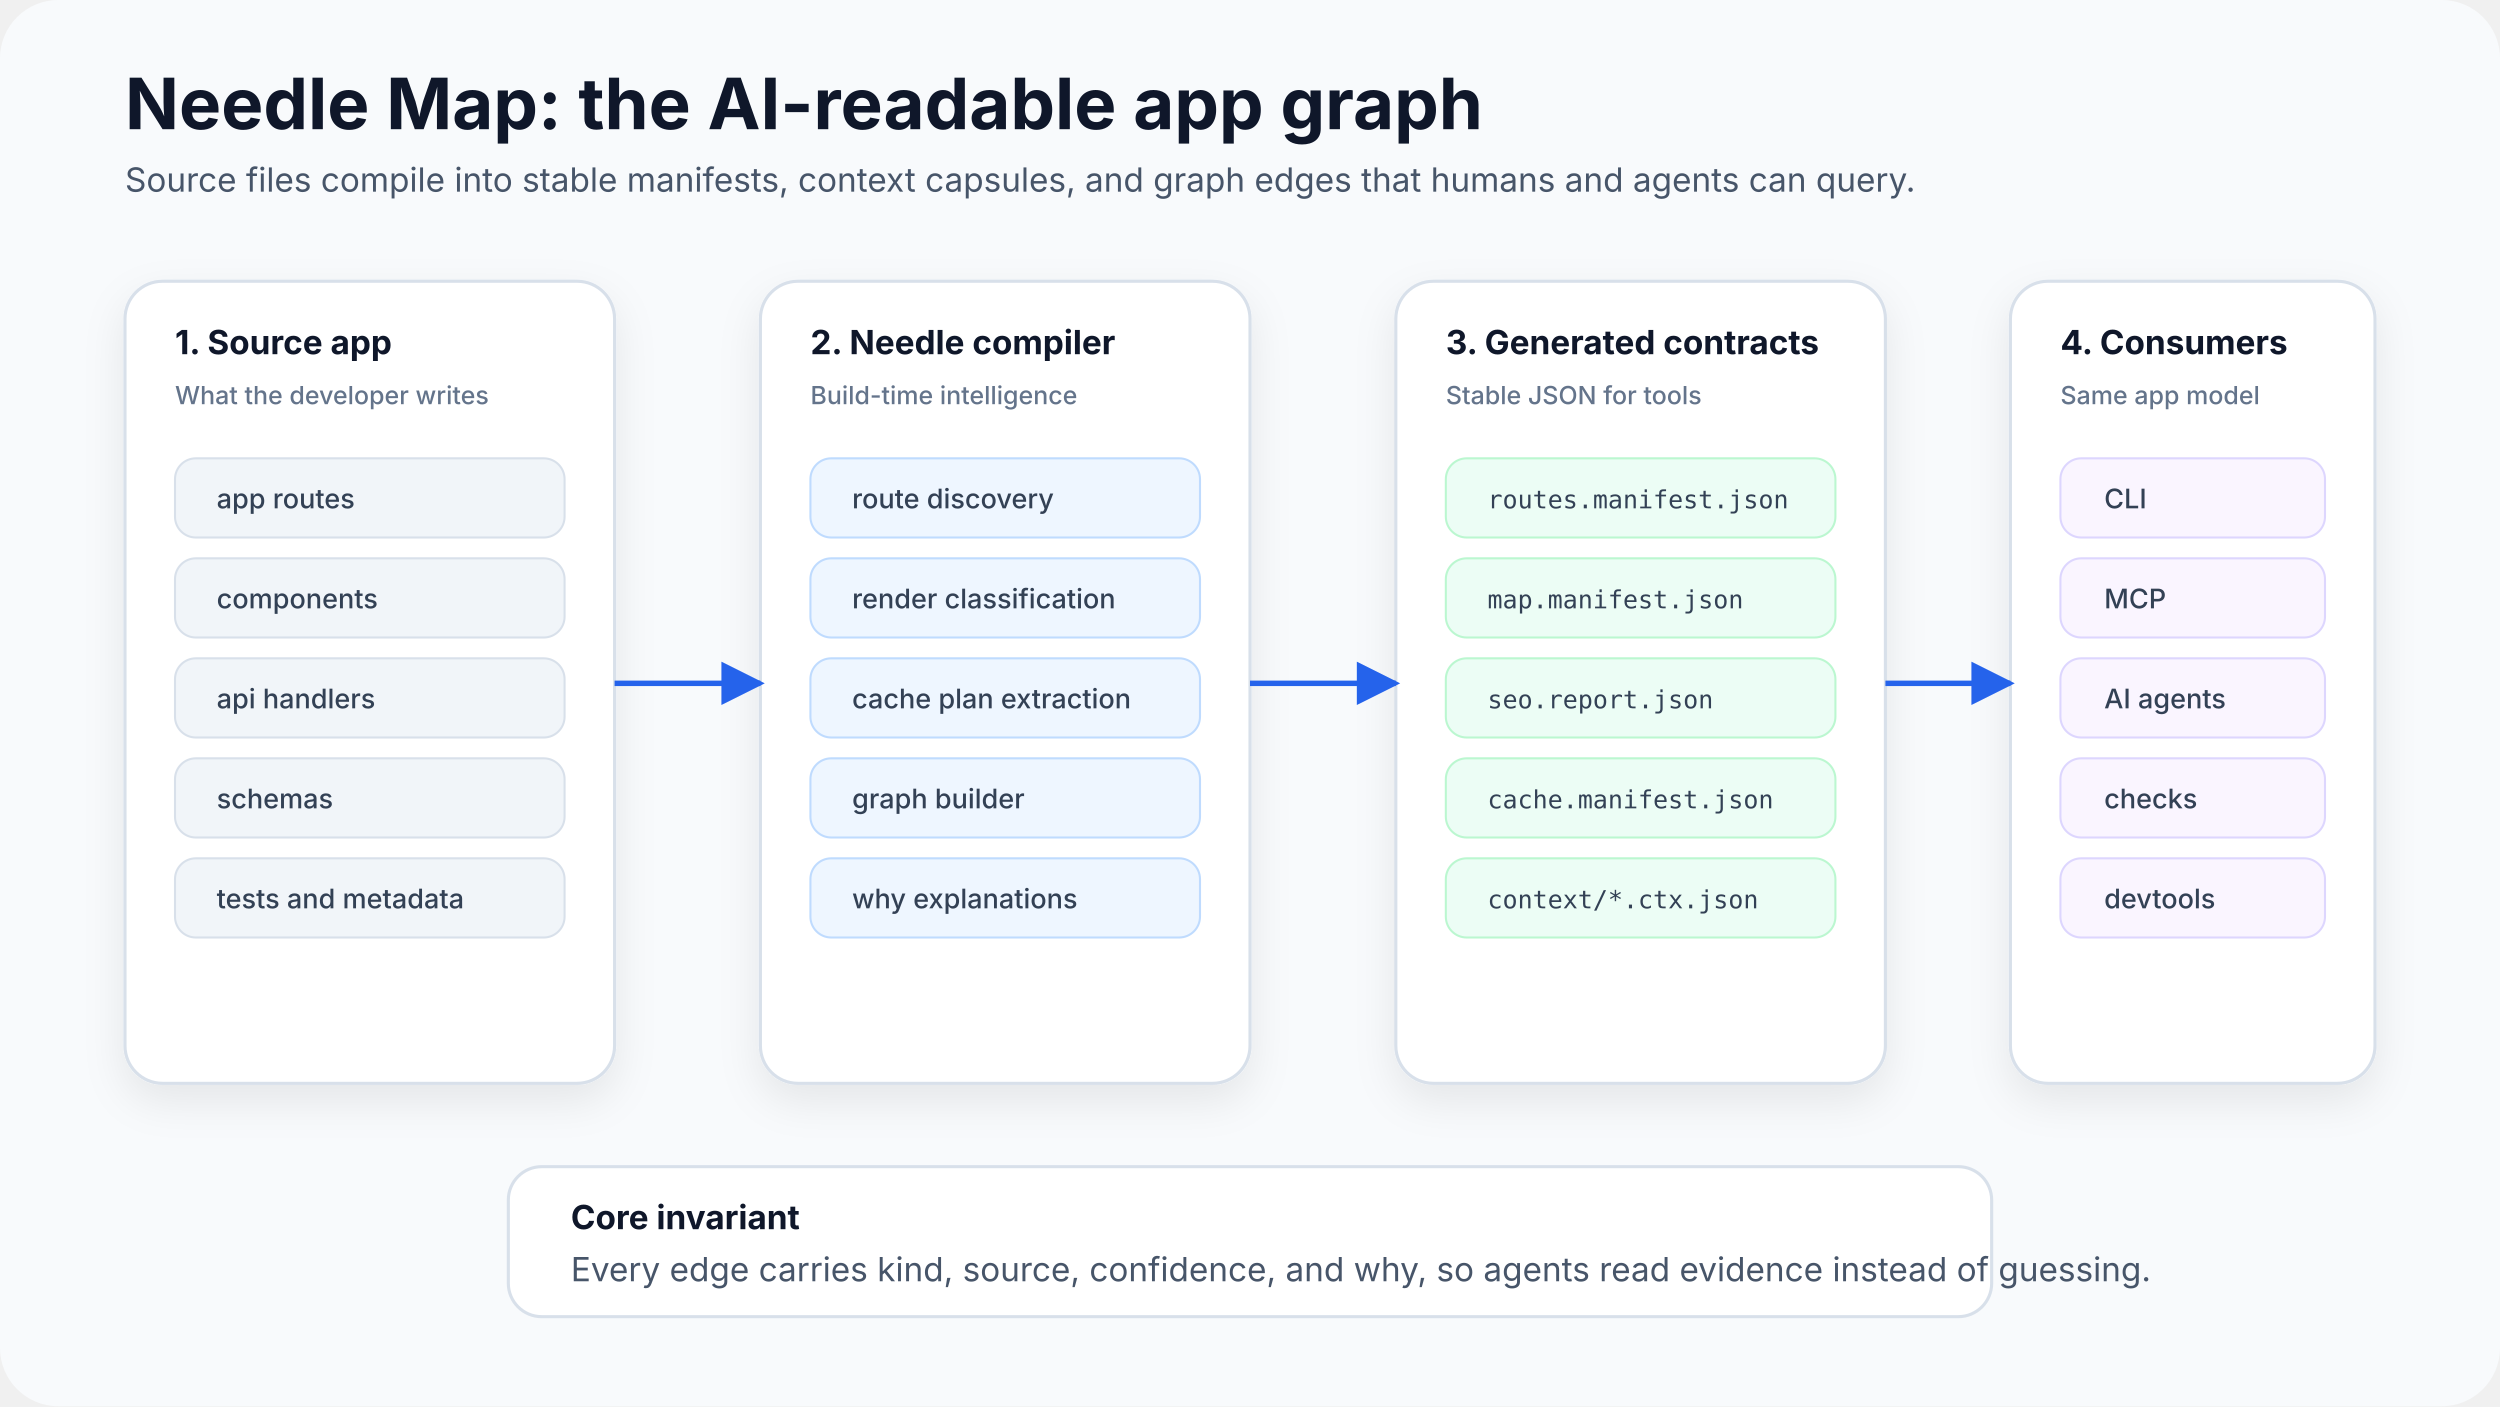
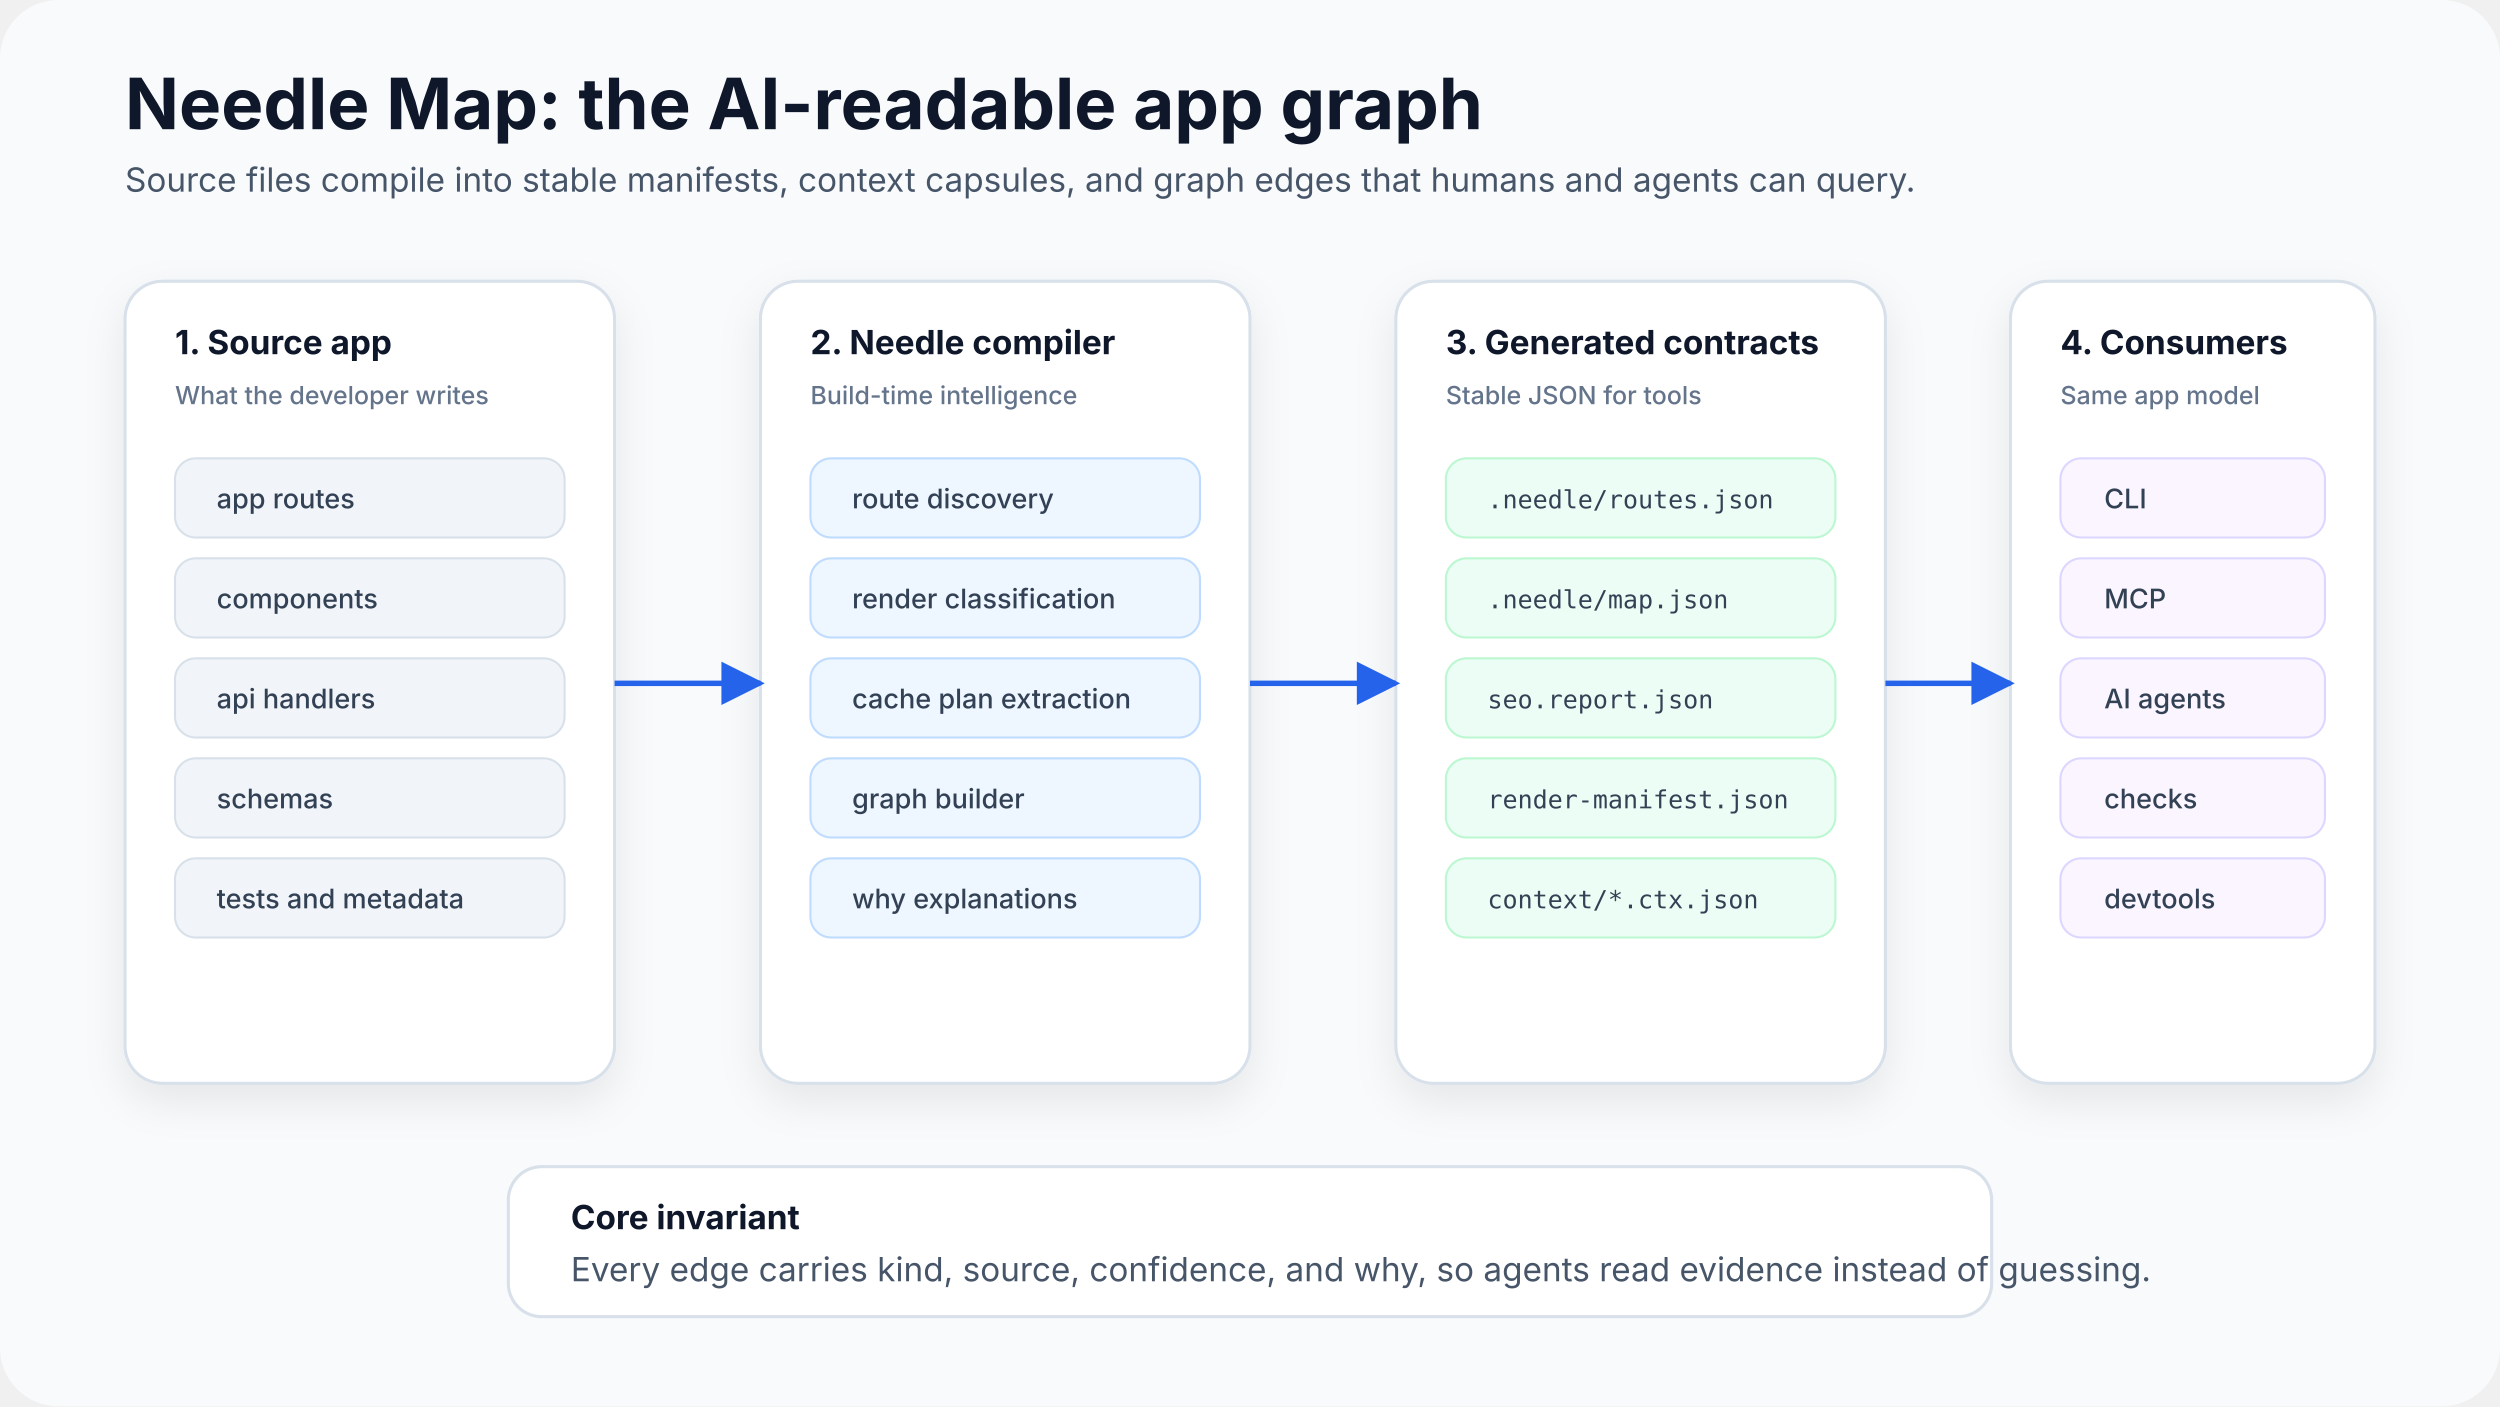
<svg xmlns="http://www.w3.org/2000/svg" width="1200" height="675" viewBox="0 0 1200 675" role="img" aria-labelledby="title desc">
  <defs>
    <style>
      .bg{fill:#f8fafc}.panel{fill:#fff;stroke:#d8e0ea;stroke-width:1.5}.soft{fill:#f1f5f9;stroke:#d8e0ea;stroke-width:1}.title{font:700 34px -apple-system,BlinkMacSystemFont,Segoe UI,Inter,Arial,sans-serif;fill:#0f172a}.subtitle{font:400 16px -apple-system,BlinkMacSystemFont,Segoe UI,Inter,Arial,sans-serif;fill:#475569}.h{font:700 16px -apple-system,BlinkMacSystemFont,Segoe UI,Inter,Arial,sans-serif;fill:#0f172a}.t{font:500 13px -apple-system,BlinkMacSystemFont,Segoe UI,Inter,Arial,sans-serif;fill:#334155}.small{font:500 12px -apple-system,BlinkMacSystemFont,Segoe UI,Inter,Arial,sans-serif;fill:#64748b}.code{font:500 12px SFMono-Regular,Consolas,Menlo,monospace;fill:#334155}.lineblue{stroke:#2563eb;stroke-width:2.6;fill:none}.chip{fill:#eef6ff;stroke:#bfdbfe}.chip2{fill:#ecfdf5;stroke:#bbf7d0}.chip3{fill:#faf5ff;stroke:#ddd6fe}.shadow{filter:url(#shadow)}
    </style>
    <filter id="shadow" x="-20%" y="-20%" width="140%" height="140%">
      <feDropShadow dx="0" dy="8" stdDeviation="10" flood-color="#0f172a" flood-opacity="0.08" />
    </filter>
    <marker id="arrowBlue" viewBox="0 0 10 10" refX="9" refY="5" markerWidth="8" markerHeight="8" orient="auto-start-reverse">
      <path d="M 0 0 L 10 5 L 0 10 z" fill="#2563eb" />
    </marker>
  </defs>
  <rect class="bg" width="1200" height="675" rx="28" />
  <text class="title" x="60" y="62">Needle Map: the AI-readable app graph</text>
  <text class="subtitle" x="60" y="92">Source files compile into stable manifests, context capsules, and graph edges that humans and agents can query.</text>
  <rect class="panel shadow" x="60" y="135" width="235" height="385" rx="18" />
  <text class="h" x="84" y="170">1. Source app</text>
  <text class="small" x="84" y="194">What the developer writes</text>
  <rect class="soft" x="84" y="220" width="187" height="38" rx="10" />
  <text class="t" x="104" y="244">app routes</text>
  <rect class="soft" x="84" y="268" width="187" height="38" rx="10" />
  <text class="t" x="104" y="292">components</text>
  <rect class="soft" x="84" y="316" width="187" height="38" rx="10" />
  <text class="t" x="104" y="340">api handlers</text>
  <rect class="soft" x="84" y="364" width="187" height="38" rx="10" />
  <text class="t" x="104" y="388">schemas</text>
  <rect class="soft" x="84" y="412" width="187" height="38" rx="10" />
  <text class="t" x="104" y="436">tests and metadata</text>
  <rect class="panel shadow" x="365" y="135" width="235" height="385" rx="18" />
  <text class="h" x="389" y="170">2. Needle compiler</text>
  <text class="small" x="389" y="194">Build-time intelligence</text>
  <rect class="chip" x="389" y="220" width="187" height="38" rx="10" />
  <text class="t" x="409" y="244">route discovery</text>
  <rect class="chip" x="389" y="268" width="187" height="38" rx="10" />
  <text class="t" x="409" y="292">render classification</text>
  <rect class="chip" x="389" y="316" width="187" height="38" rx="10" />
  <text class="t" x="409" y="340">cache plan extraction</text>
  <rect class="chip" x="389" y="364" width="187" height="38" rx="10" />
  <text class="t" x="409" y="388">graph builder</text>
  <rect class="chip" x="389" y="412" width="187" height="38" rx="10" />
  <text class="t" x="409" y="436">why explanations</text>
  <rect class="panel shadow" x="670" y="135" width="235" height="385" rx="18" />
  <text class="h" x="694" y="170">3. Generated contracts</text>
  <text class="small" x="694" y="194">Stable JSON for tools</text>
  <rect class="chip2" x="694" y="220" width="187" height="38" rx="10" />
-   <text class="code" x="714" y="244">routes.manifest.json</text>
+   <text class="code" x="714" y="244">.needle/routes.json</text>
  <rect class="chip2" x="694" y="268" width="187" height="38" rx="10" />
-   <text class="code" x="714" y="292">map.manifest.json</text>
+   <text class="code" x="714" y="292">.needle/map.json</text>
  <rect class="chip2" x="694" y="316" width="187" height="38" rx="10" />
  <text class="code" x="714" y="340">seo.report.json</text>
  <rect class="chip2" x="694" y="364" width="187" height="38" rx="10" />
-   <text class="code" x="714" y="388">cache.manifest.json</text>
+   <text class="code" x="714" y="388">render-manifest.json</text>
  <rect class="chip2" x="694" y="412" width="187" height="38" rx="10" />
  <text class="code" x="714" y="436">context/*.ctx.json</text>
  <rect class="panel shadow" x="965" y="135" width="175" height="385" rx="18" />
  <text class="h" x="989" y="170">4. Consumers</text>
  <text class="small" x="989" y="194">Same app model</text>
  <rect class="chip3" x="989" y="220" width="127" height="38" rx="10" />
  <text class="t" x="1010" y="244">CLI</text>
  <rect class="chip3" x="989" y="268" width="127" height="38" rx="10" />
  <text class="t" x="1010" y="292">MCP</text>
  <rect class="chip3" x="989" y="316" width="127" height="38" rx="10" />
  <text class="t" x="1010" y="340">AI agents</text>
  <rect class="chip3" x="989" y="364" width="127" height="38" rx="10" />
  <text class="t" x="1010" y="388">checks</text>
  <rect class="chip3" x="989" y="412" width="127" height="38" rx="10" />
  <text class="t" x="1010" y="436">devtools</text>
  <path class="lineblue" marker-end="url(#arrowBlue)" d="M295 328 C320 328 340 328 365 328" />
  <path class="lineblue" marker-end="url(#arrowBlue)" d="M600 328 C625 328 645 328 670 328" />
  <path class="lineblue" marker-end="url(#arrowBlue)" d="M905 328 C930 328 940 328 965 328" />
  <rect class="panel" x="244" y="560" width="712" height="72" rx="16" />
  <text class="h" x="274" y="590">Core invariant</text>
  <text class="subtitle" x="274" y="615">Every edge carries kind, source, confidence, and why, so agents read evidence instead of guessing.</text>
</svg>
